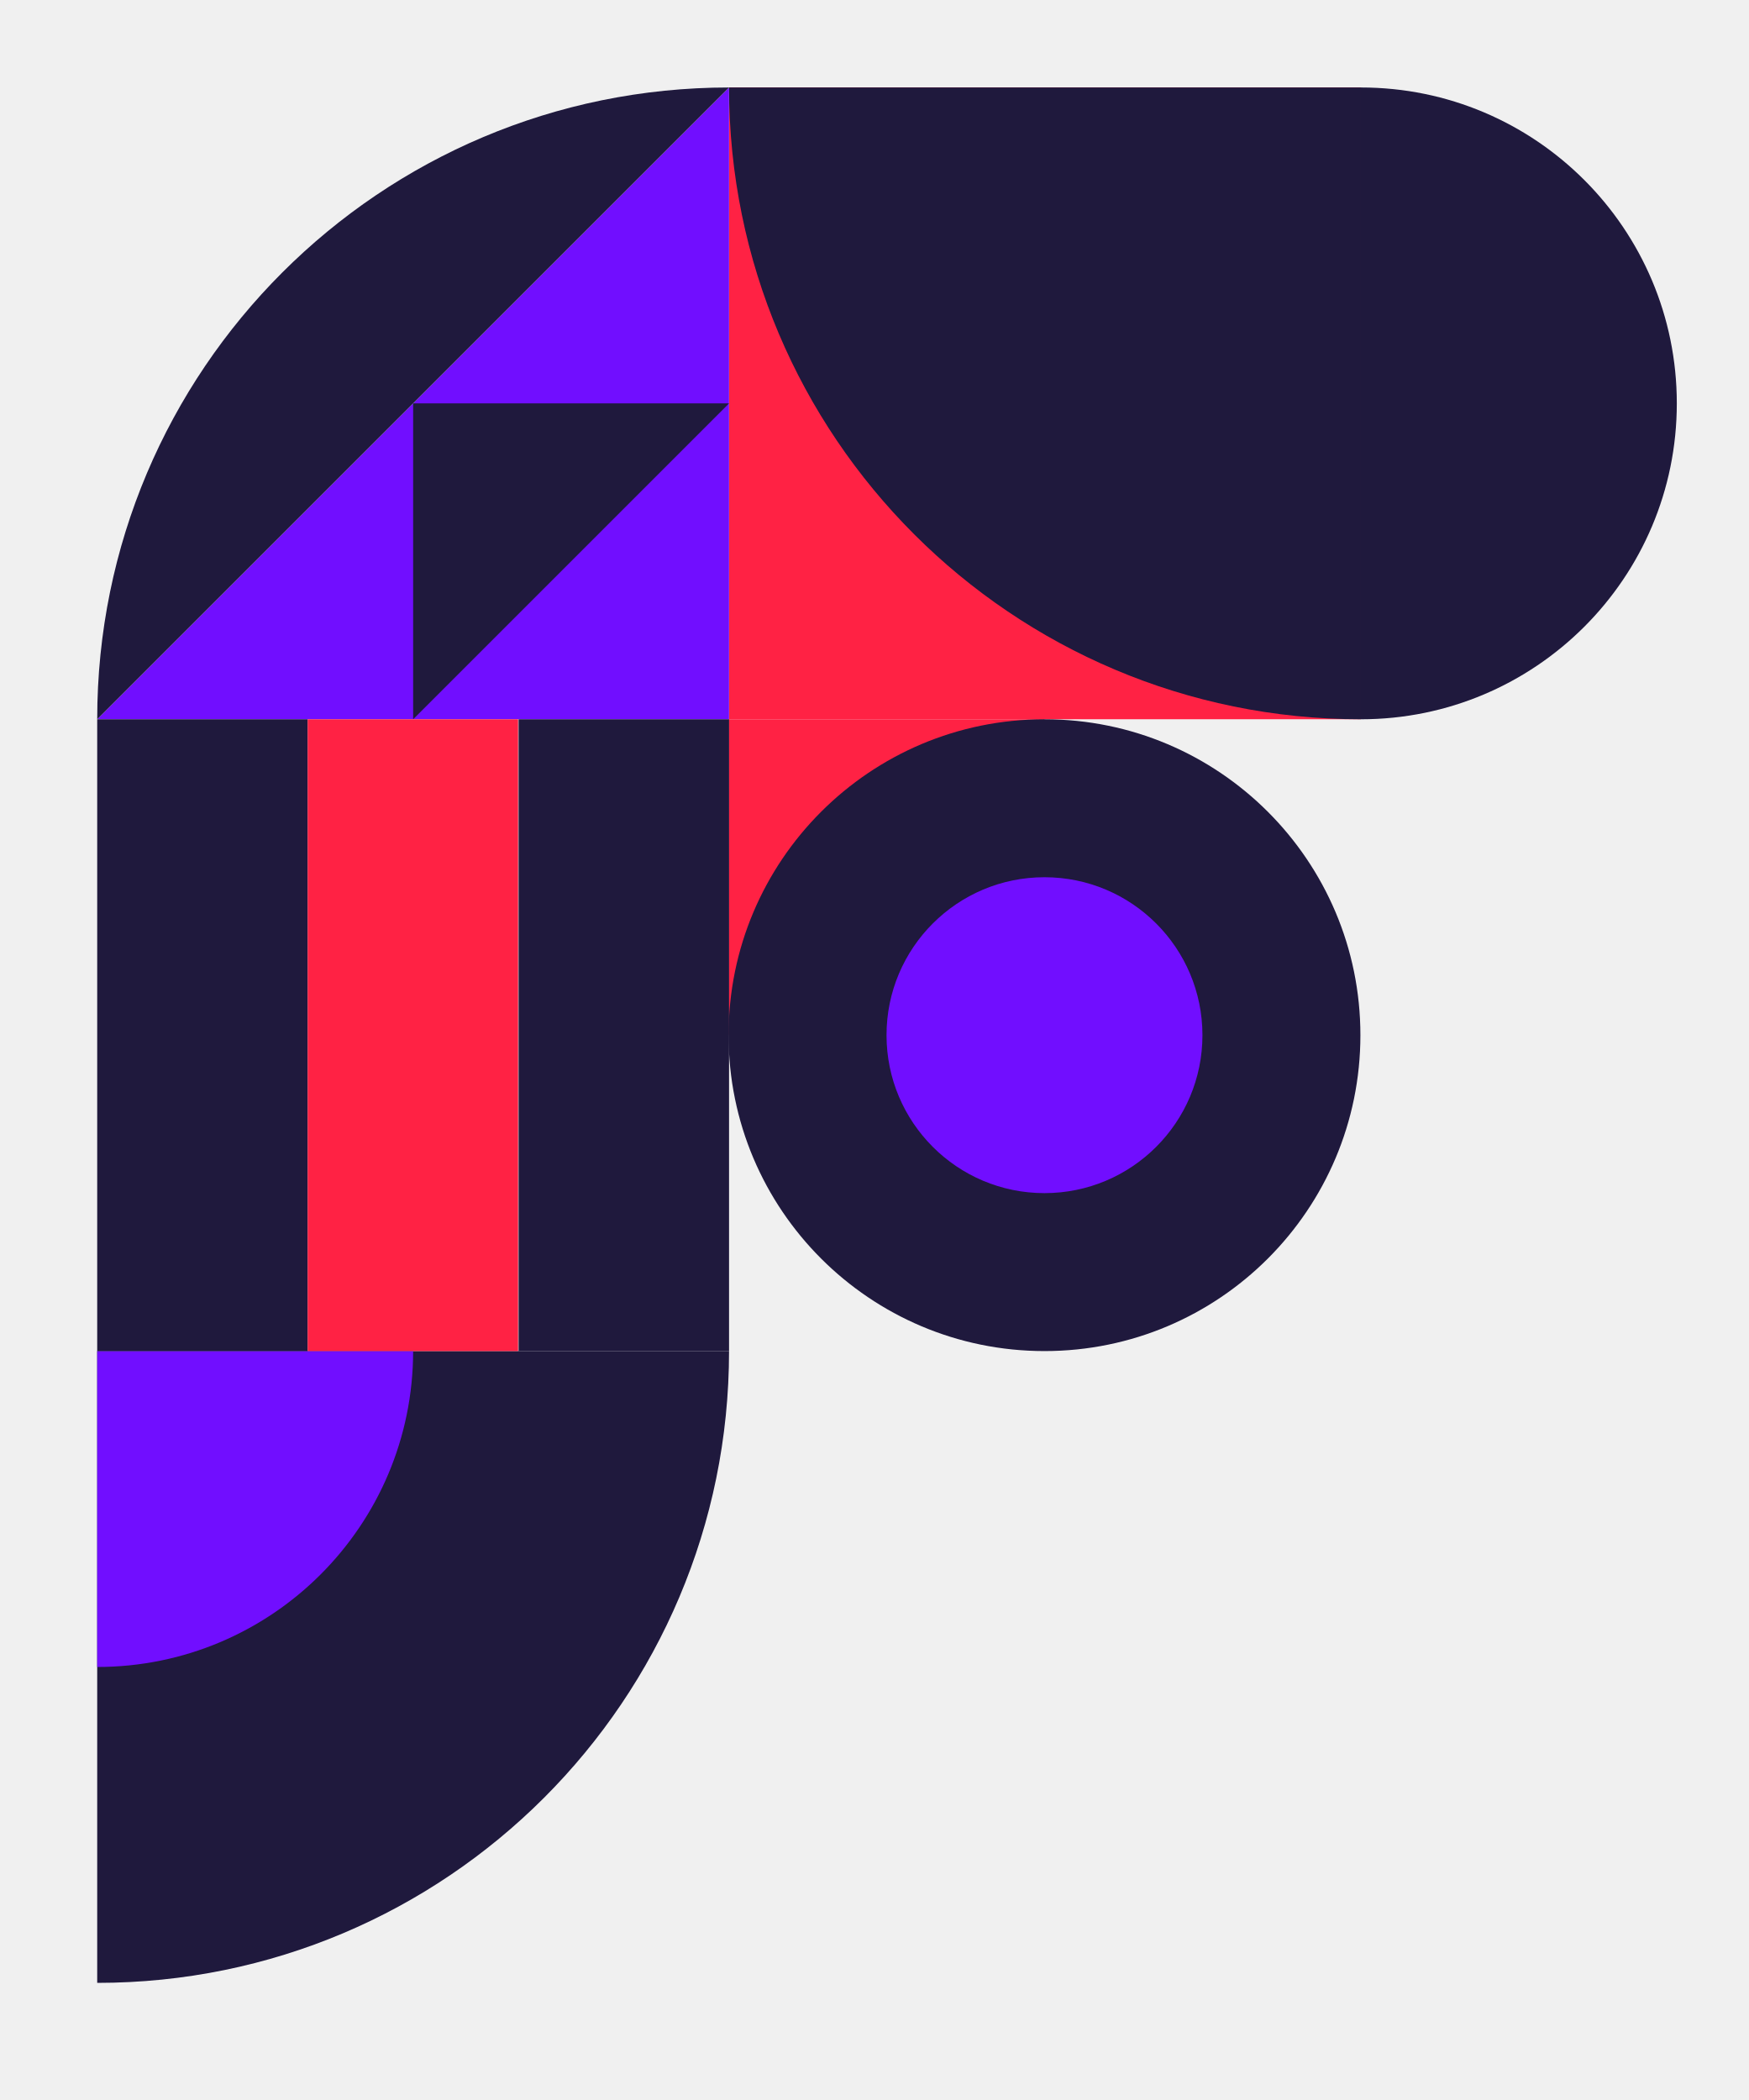
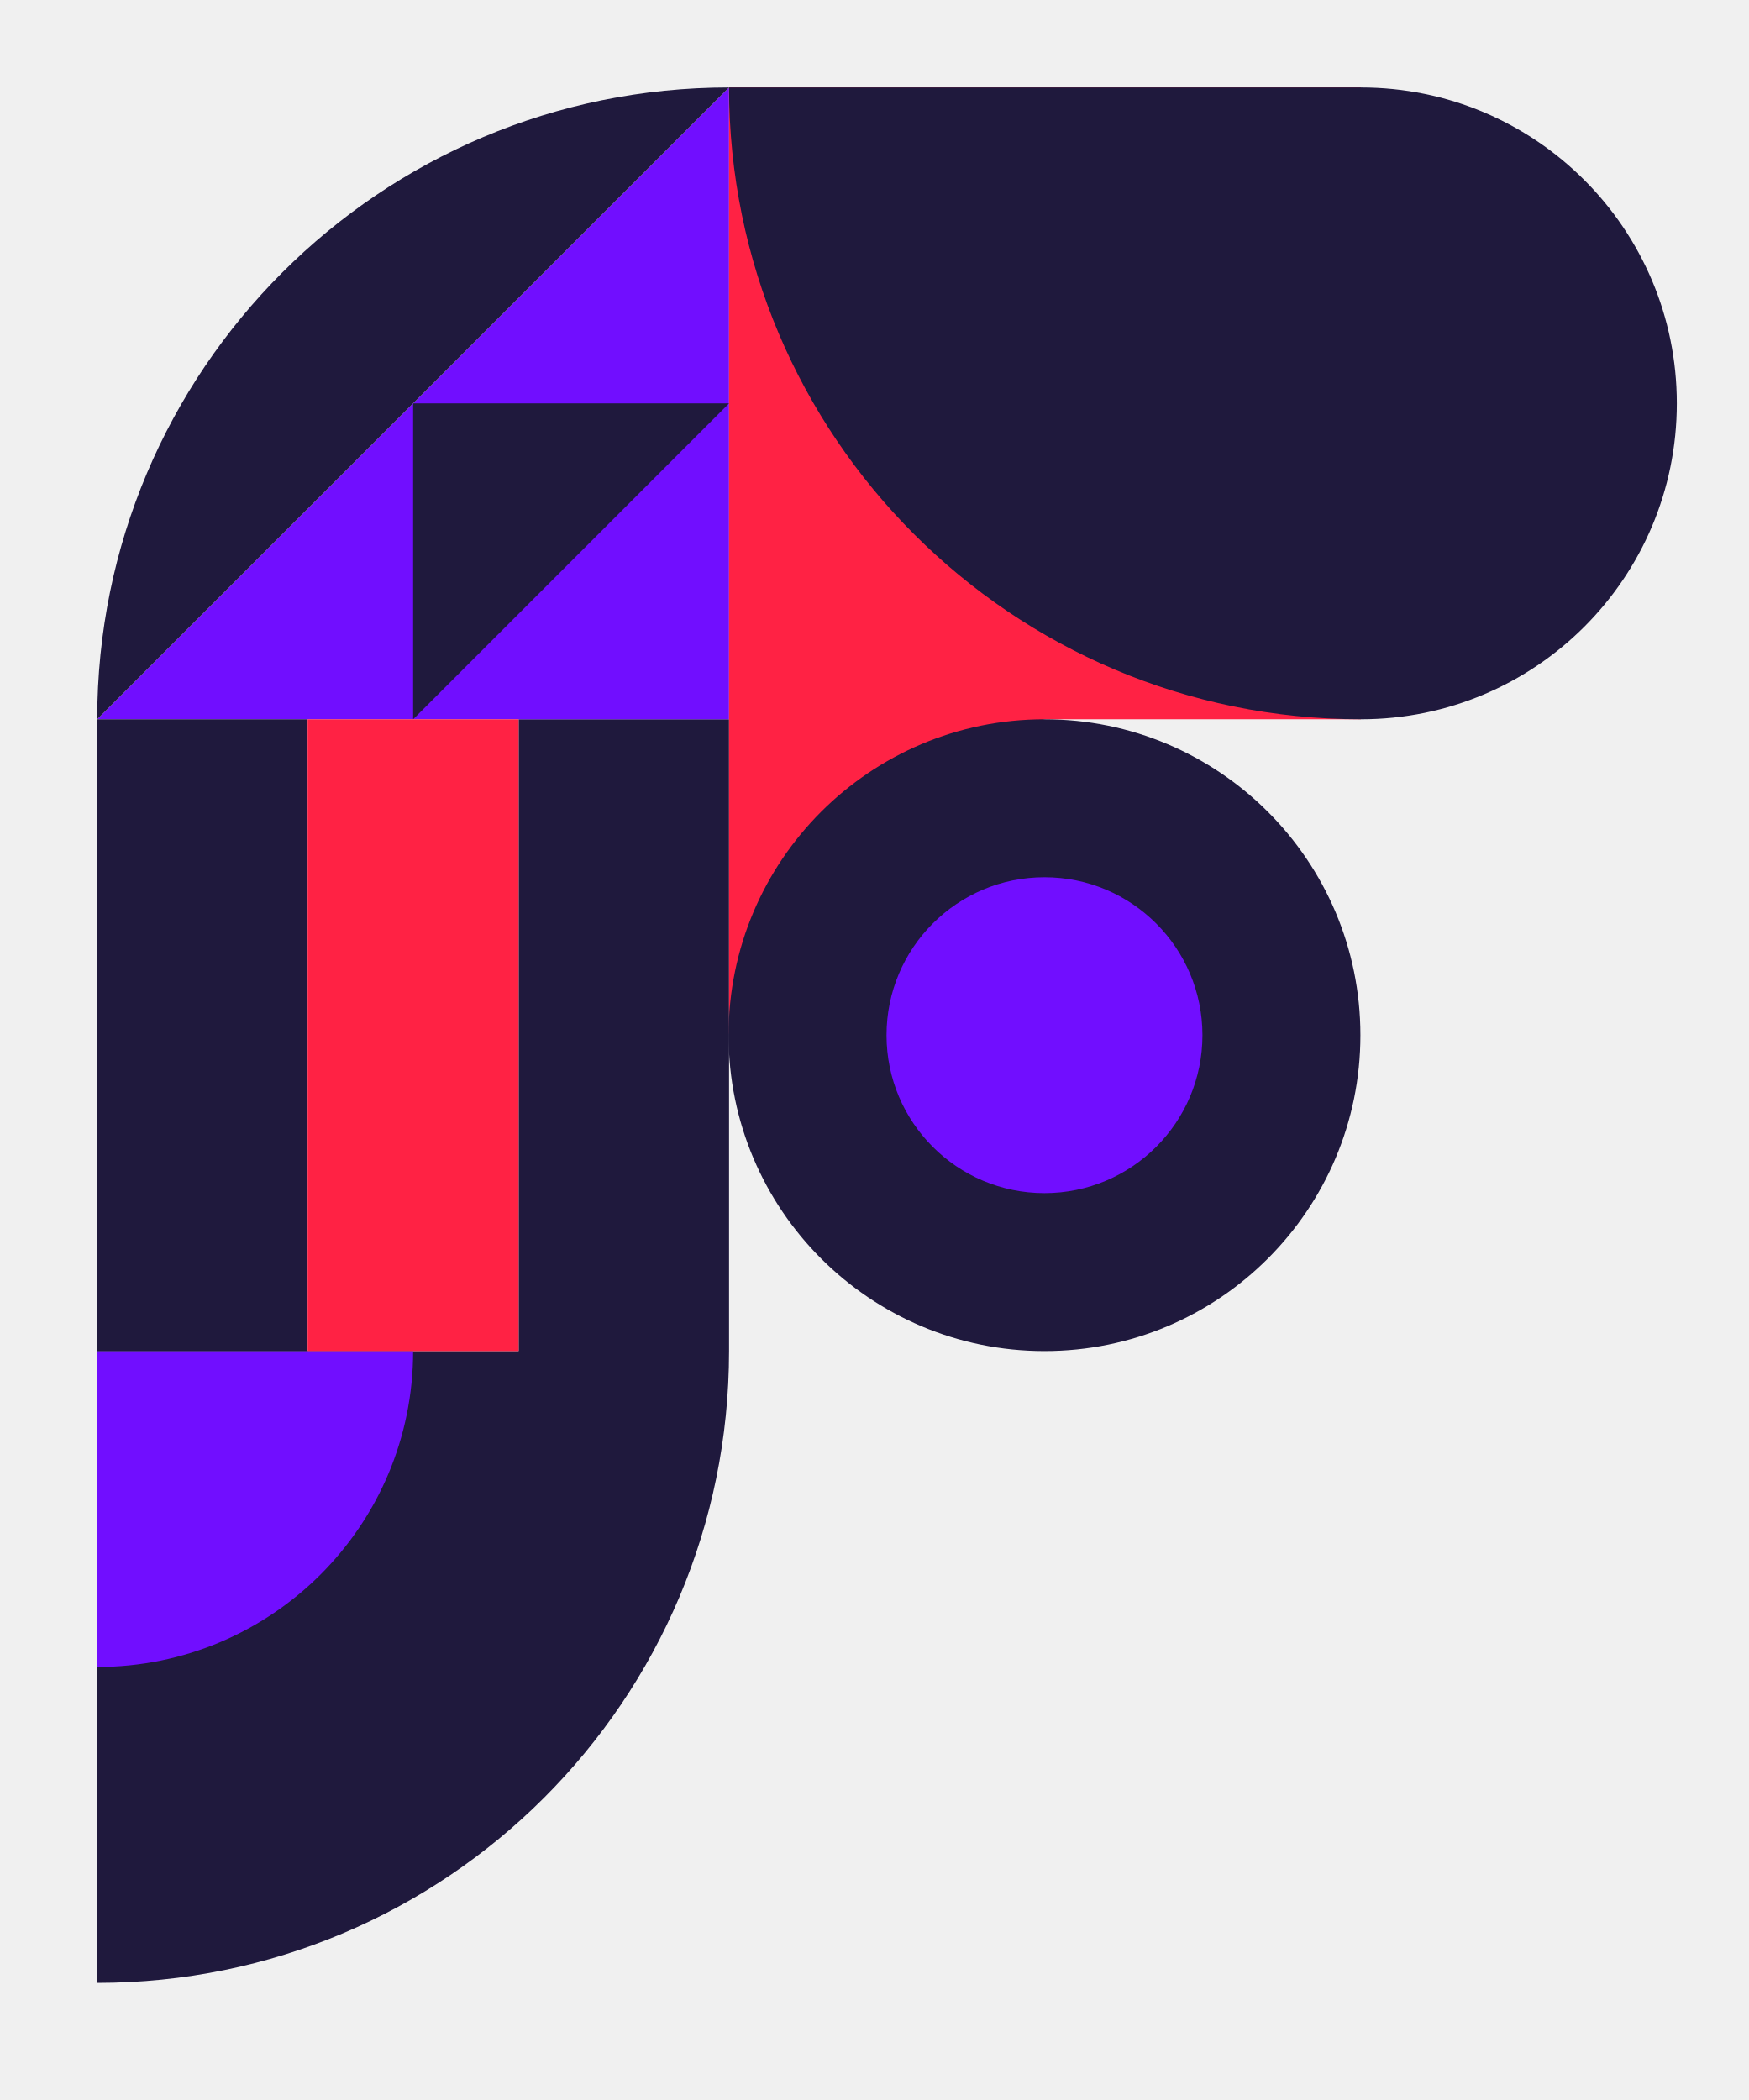
<svg xmlns="http://www.w3.org/2000/svg" version="1.1" id="Layer_1" x="0px" y="0px" viewBox="0 0 359.8 432.1" style="enable-background:new 0 0 359.8 432.1;" xml:space="preserve">
  <style type="text/css">
- 	.st0{fill:#FF2244;}
+ 	.st0{fill:#1F193D;}
	.st1{fill:#710EFF;}
- 	.st2{fill:#F597B2;}
- 	.st3{fill:#9482EE;}
- 	.st4{fill:#F0CFDA;}
- 	.st5{fill:#CCCAEB;}
- 	.st6{fill:#ECEFF3;}
- 	.st7{fill:#666666;}
- 	.st8{fill:#1F193D;}
- 	.st9{fill:#1A2028;}
- 	.st10{fill:#313166;}
- 	.st11{fill:#505F70;}
- 	.st12{fill:#F3F3F3;}
- 	.st13{fill:#303038;}
- 	.st14{fill:#231F20;}
- 	.st15{fill:none;stroke:#303038;stroke-miterlimit:10;}
- 	.st16{fill:#FFFFFF;}
+ 	.st2{fill:#FF2244;}
</style>
-   <rect x="1231" y="171.6" class="st0" width="130" height="130" />
-   <rect x="1417.7" y="171.6" class="st1" width="130" height="130" />
-   <rect x="1038" y="171.5" class="st0" width="130" height="130" />
-   <rect x="2830.4" y="-22.4" transform="matrix(-1 -1.224647e-16 1.224647e-16 -1 5763.623 57.9353)" class="st2" width="102.8" height="102.8" />
-   <rect x="2830.4" y="-152.5" transform="matrix(-1 -1.224647e-16 1.224647e-16 -1 5763.623 -202.2096)" class="st3" width="102.8" height="102.8" />
-   <rect x="2962.4" y="-22.4" transform="matrix(-1 -1.224647e-16 1.224647e-16 -1 6027.609 57.9353)" class="st4" width="102.8" height="102.8" />
-   <rect x="2962.4" y="-152.5" transform="matrix(-1 -1.224647e-16 1.224647e-16 -1 6027.609 -202.2096)" class="st5" width="102.8" height="102.8" />
-   <g>
-     <polygon class="st6" points="2961.4,-178.6 2961.4,-281.4 3064.2,-281.4 3064.2,-178.6  " />
-     <g>
-       <path class="st7" d="M3064.2-281.4v102.7h-102.7v-102.7H3064.2 M3064.2-281.4h-102.8v102.8h102.8V-281.4L3064.2-281.4z" />
-     </g>
-   </g>
-   <rect x="2703.4" y="-281" transform="matrix(-1 -1.224647e-16 1.224647e-16 -1 5509.648 -459.1978)" class="st8" width="102.8" height="102.8" />
-   <rect x="2703.4" y="-409" transform="matrix(-1 -1.224647e-16 1.224647e-16 -1 5509.648 -715.1857)" class="st9" width="102.8" height="102.8" />
-   <rect x="2829.9" y="-281" transform="matrix(-1 -1.224647e-16 1.224647e-16 -1 5762.59 -459.1978)" class="st10" width="102.8" height="102.8" />
-   <rect x="2829.9" y="-409.7" transform="matrix(-1 -1.224647e-16 1.224647e-16 -1 5762.59 -716.5311)" class="st11" width="102.8" height="102.8" />
-   <rect x="2701.7" y="-151.7" class="st1" width="102.8" height="102.8" />
-   <rect x="2701.7" y="-21.8" class="st0" width="102.8" height="102.8" />
-   <g>
-     <polygon class="st12" points="2961.6,-306.9 2961.7,-409.7 3064.4,-409.7 3064.4,-306.9  " />
-     <g>
-       <path class="st7" d="M3064.4-409.7v102.7h-102.7v-102.7H3064.4 M3064.4-409.7h-102.8v102.8h102.8V-409.7L3064.4-409.7z" />
-     </g>
-   </g>
-   <g>
-     <path class="st13" d="M2496.9,172.5l0,128h-128c0.3-34.1,13.7-66.1,37.8-90.2S2462.9,172.7,2496.9,172.5 M2497.9,171.5   c-71.8,0-130,58.2-130,130h130L2497.9,171.5L2497.9,171.5z" />
-   </g>
-   <g>
-     <path class="st14" d="M2309,549.4c-0.3,34.1-13.7,66.1-37.8,90.2c-24.1,24.1-56.1,37.5-90.2,37.8l0-63c35.6-0.5,64.5-29.4,65-65   H2309 M2310,548.4h-130l0,130C2251.8,678.4,2310,620.2,2310,548.4L2310,548.4z M2180,613.5l0-65h65   C2245,584.4,2215.9,613.5,2180,613.5L2180,613.5z" />
-   </g>
-   <g>
-     <path class="st13" d="M2556.6,172.5c34.8,0.5,63,29,63,64c0,35-28.2,63.5-63,64V172.5 M2555.6,171.5v130c35.9,0,65-29.1,65-65   S2591.5,171.5,2555.6,171.5L2555.6,171.5z" />
-   </g>
-   <g>
-     <path class="st13" d="M2306.5,172.5L2180,299c0.6-33.5,14-65,37.8-88.8S2273,173.1,2306.5,172.5 M2308.9,171.5   c-71.8,0-130,58.2-130,130L2308.9,171.5L2308.9,171.5z" />
-   </g>
-   <g>
-     <path class="st13" d="M2306.5,237.5l-61.6,61.6v-61.6H2306.5 M2308.9,236.5h-65v65L2308.9,236.5L2308.9,236.5z" />
-   </g>
-   <g>
-     <path class="st13" d="M2221.9,361.9v127.9h-42V361.9H2221.9 M2222.9,360.9h-44v130h44V360.9L2222.9,360.9z" />
-   </g>
-   <g>
-     <path class="st13" d="M2264.9,361.9v127.9h-42V361.9H2264.9 M2265.9,360.9h-44v130h44V360.9L2265.9,360.9z" />
-   </g>
-   <g>
-     <path class="st13" d="M2307.9,361.8v127.9h-42V361.8H2307.9 M2308.9,360.8h-44v130h44V360.8L2308.9,360.8z" />
-   </g>
-   <g>
-     <path class="st14" d="M2497.2,548.1v24.8h-128v-24.8H2497.2 M2498.2,547.1h-130v26.8h130V547.1L2498.2,547.1z" />
-   </g>
-   <g>
-     <path class="st14" d="M2497.2,573.9v24.8h-128v-24.8H2497.2 M2498.2,572.9h-130v26.8h130V572.9L2498.2,572.9z" />
-   </g>
-   <g>
-     <path class="st14" d="M2497.2,599.7v24.8h-128v-24.8H2497.2 M2498.2,598.7h-130v26.8h130V598.7L2498.2,598.7z" />
-   </g>
-   <g>
-     <path class="st14" d="M2497.2,625.5v24.8h-128v-24.8H2497.2 M2498.2,624.5h-130v26.8h130V624.5L2498.2,624.5z" />
-   </g>
-   <g>
-     <path class="st14" d="M2497.2,651.3v24.8h-128v-24.8H2497.2 M2498.2,650.3h-130v26.8h130V650.3L2498.2,650.3z" />
-   </g>
-   <g>
-     <path class="st14" d="M2685.2,548.1v24.8h-128v-24.8H2685.2 M2686.2,547.1h-130v26.8h130V547.1L2686.2,547.1z" />
-   </g>
-   <g>
-     <path class="st14" d="M2685.2,573.9v24.8h-128v-24.8H2685.2 M2686.2,572.9h-130v26.8h130V572.9L2686.2,572.9z" />
-   </g>
-   <g>
-     <path class="st14" d="M2685.2,599.7v24.8h-128v-24.8H2685.2 M2686.2,598.7h-130v26.8h130V598.7L2686.2,598.7z" />
-   </g>
-   <g>
-     <path class="st14" d="M2685.2,625.5v24.8h-128v-24.8H2685.2 M2686.2,624.5h-130v26.8h130V624.5L2686.2,624.5z" />
-   </g>
-   <g>
-     <path class="st14" d="M2685.2,651.3v24.8h-128v-24.8H2685.2 M2686.2,650.3h-130v26.8h130V650.3L2686.2,650.3z" />
-   </g>
-   <g>
-     <path class="st13" d="M2622.3,362.1c35.3,0,64,28.7,64,64s-28.7,64-64,64c-35.3,0-64-28.7-64-64S2587,362.1,2622.3,362.1    M2622.3,459.6c18.5,0,33.5-15,33.5-33.5s-15-33.5-33.5-33.5s-33.5,15-33.5,33.5S2603.9,459.6,2622.3,459.6 M2622.3,361.1   c-35.9,0-65,29.1-65,65c0,35.9,29.1,65,65,65s65-29.1,65-65C2687.3,390.2,2658.2,361.1,2622.3,361.1L2622.3,361.1z M2622.3,458.6   c-17.9,0-32.5-14.6-32.5-32.5c0-17.9,14.6-32.5,32.5-32.5s32.5,14.6,32.5,32.5C2654.8,444,2640.3,458.6,2622.3,458.6L2622.3,458.6z   " />
-   </g>
-   <g>
-     <path class="st13" d="M2430.6,362.1L2430.6,362.1l2.4,0c35.3,0,64,28.7,64,64c0,35.3-28.7,64-64,64c-35.3,0-64-28.7-64-64   c0-0.2,0-0.3,0-0.5c0-0.1,0-0.3,0-0.4l0-63.1H2430.6 M2433,459.6c18.5,0,33.5-15,33.5-33.5s-15-33.5-33.5-33.5   c-18.5,0-33.5,15-33.5,33.5S2414.5,459.6,2433,459.6 M2433,361.1h-65l0,64.1c0,0.3,0,0.6,0,0.9c0,35.9,29.1,65,65,65   c35.9,0,65-29.1,65-65C2498,390.2,2468.9,361.1,2433,361.1L2433,361.1L2433,361.1z M2433,458.6c-17.9,0-32.5-14.6-32.5-32.5   c0-17.9,14.6-32.5,32.5-32.5s32.5,14.6,32.5,32.5C2465.5,444,2450.9,458.6,2433,458.6L2433,458.6z" />
-   </g>
-   <polygon class="st1" points="1168,171.5 1168,301.5 1038,301.5 " />
-   <polygon class="st0" points="1169,548.5 1169,678.5 1039,678.5 " />
-   <path class="st8" d="M1039,548.5h130c0,71.8-58.2,130-130,130L1039,548.5z" />
-   <polygon class="st0" points="1231.1,426.1 1231.1,361.1 1296.1,361.1 " />
-   <path class="st8" d="M1361,301.5h-130c0-71.8,58.2-130,130-130L1361,301.5z" />
-   <path class="st1" d="M1039,548.5h65c0,35.9-29.1,65-65,65L1039,548.5z" />
-   <path class="st8" d="M1417.7,171.5c35.9,0,65,29.1,65,65s-29.1,65-65,65V171.5z" />
-   <path class="st8" d="M1038,301.5c0-71.8,58.2-130,130-130" />
-   <polygon class="st8" points="1103,301.5 1103,236.5 1168,236.5 " />
-   <rect x="1038" y="360.8" class="st8" width="43.3" height="130" />
-   <rect x="1081.3" y="360.8" class="st0" width="43.3" height="130" />
-   <rect x="1124.7" y="360.8" class="st8" width="43.3" height="130" />
-   <rect x="1283.3" y="495.1" transform="matrix(-1.836970e-16 1 -1 -1.836970e-16 1856.363 -736.1624)" class="st8" width="26" height="129.9" />
-   <rect x="1283.3" y="521.1" transform="matrix(-1.836970e-16 1 -1 -1.836970e-16 1882.366 -710.1606)" class="st0" width="26" height="129.9" />
-   <rect x="1283.3" y="547.1" transform="matrix(-1.836970e-16 1 -1 -1.836970e-16 1908.366 -684.1605)" class="st8" width="26" height="129.9" />
-   <rect x="1283.3" y="573.1" transform="matrix(-1.836970e-16 1 -1 -1.836970e-16 1934.364 -658.162)" class="st0" width="26" height="129.9" />
-   <rect x="1283.3" y="599.1" transform="matrix(-1.836970e-16 1 -1 -1.836970e-16 1960.364 -632.1619)" class="st8" width="26" height="129.9" />
-   <circle class="st0" cx="1484.4" cy="426.1" r="65" />
-   <circle class="st1" cx="1484.4" cy="426.1" r="32.5" />
-   <circle class="st8" cx="1296.1" cy="426.1" r="65" />
-   <circle class="st1" cx="1296.1" cy="426.1" r="32.5" />
-   <path class="st13" d="M1356-1117.1v130c-71.8,0-130-58.2-130-130L1356-1117.1z" />
-   <path class="st13" d="M1161-857.1c0,35.9-29.1,65-65,65l0,65c71.8,0,130-58.2,130-130H1161z" />
-   <path class="st13" d="M1356-1117.1c35.9,0,65,29.1,65,65s-29.1,65-65,65V-1117.1z" />
-   <path class="st13" d="M1096-987.1c0-71.8,58.2-130,130-130L1096-987.1z" />
-   <polygon class="st13" points="1161,-987.1 1161,-1052.1 1226,-1052.1 " />
-   <rect x="1096" y="-987.1" class="st13" width="43.3" height="130" />
-   <rect x="1182.7" y="-987.1" class="st13" width="43.3" height="130" />
-   <path class="st13" d="M1290.9-987.1h-65l0,65c0,0,0,0,0,0c0,35.9,29.1,65,65,65c35.9,0,65-29.1,65-65  C1355.9-958,1326.8-987.1,1290.9-987.1z M1290.9-889.6c-17.9,0-32.5-14.6-32.5-32.5c0-17.9,14.6-32.5,32.5-32.5s32.5,14.6,32.5,32.5  C1323.4-904.2,1308.9-889.6,1290.9-889.6z" />
-   <path class="st0" d="M1758-1117.1v130c-71.8,0-130-58.2-130-130L1758-1117.1z" />
-   <path class="st0" d="M1563-857.1c0,35.9-29.1,65-65,65l0,65c71.8,0,130-58.2,130-130H1563z" />
-   <path class="st0" d="M1758-1117.1c35.9,0,65,29.1,65,65s-29.1,65-65,65V-1117.1z" />
-   <path class="st0" d="M1498-987.1c0-71.8,58.2-130,130-130L1498-987.1z" />
-   <polygon class="st0" points="1563,-987.1 1563,-1052.1 1628,-1052.1 " />
-   <rect x="1498" y="-987.1" class="st0" width="43.3" height="130" />
-   <rect x="1584.7" y="-987.1" class="st0" width="43.3" height="130" />
-   <path class="st0" d="M1692.9-987.1h-65l0,65c0,0,0,0,0,0c0,35.9,29.1,65,65,65c35.9,0,65-29.1,65-65  C1757.9-958,1728.8-987.1,1692.9-987.1z M1692.9-889.6c-17.9,0-32.5-14.6-32.5-32.5c0-17.9,14.6-32.5,32.5-32.5  c17.9,0,32.5,14.6,32.5,32.5C1725.4-904.2,1710.9-889.6,1692.9-889.6z" />
-   <path class="st1" d="M2164-1117.1v130c-71.8,0-130-58.2-130-130L2164-1117.1z" />
-   <path class="st1" d="M1969-857.1c0,35.9-29.1,65-65,65l0,65c71.8,0,130-58.2,130-130H1969z" />
-   <path class="st1" d="M2164-1117.1c35.9,0,65,29.1,65,65s-29.1,65-65,65V-1117.1z" />
-   <path class="st1" d="M1904-987.1c0-71.8,58.2-130,130-130L1904-987.1z" />
-   <polygon class="st1" points="1969,-987.1 1969,-1052.1 2034,-1052.1 " />
-   <rect x="1904" y="-987.1" class="st1" width="43.3" height="130" />
-   <rect x="1990.6" y="-987.1" class="st1" width="43.3" height="130" />
-   <path class="st1" d="M2098.9-987.1h-65l0,65c0,0,0,0,0,0c0,35.9,29.1,65,65,65c35.9,0,65-29.1,65-65  C2163.9-958,2134.8-987.1,2098.9-987.1z M2098.9-889.6c-17.9,0-32.5-14.6-32.5-32.5c0-17.9,14.6-32.5,32.5-32.5  c17.9,0,32.5,14.6,32.5,32.5C2131.4-904.2,2116.9-889.6,2098.9-889.6z" />
-   <path class="st15" d="M2567-1117.1v130c-71.8,0-130-58.2-130-130L2567-1117.1z" />
-   <path class="st15" d="M2372-857.1c0,35.9-29.1,65-65,65l0,65c71.8,0,130-58.2,130-130H2372z" />
-   <path class="st15" d="M2567-1117.1c35.9,0,65,29.1,65,65s-29.1,65-65,65V-1117.1z" />
-   <path class="st15" d="M2307-987.1c0-71.8,58.2-130,130-130L2307-987.1z" />
-   <polygon class="st15" points="2372,-987.1 2372,-1052.1 2437,-1052.1 " />
-   <rect x="2307" y="-987.1" class="st15" width="43.3" height="130" />
-   <rect x="2393.6" y="-987.1" class="st15" width="43.3" height="130" />
-   <path class="st15" d="M2501.9-987.1h-65l0,65c0,0,0,0,0,0c0,35.9,29.1,65,65,65s65-29.1,65-65C2566.9-958,2537.8-987.1,2501.9-987.1  z M2501.9-889.6c-17.9,0-32.5-14.6-32.5-32.5c0-17.9,14.6-32.5,32.5-32.5s32.5,14.6,32.5,32.5  C2534.4-904.2,2519.8-889.6,2501.9-889.6z" />
-   <rect x="1226" y="-418" transform="matrix(6.123234e-17 -1 1 6.123234e-17 1644.008 937.9935)" class="st0" width="130" height="130" />
-   <polygon class="st1" points="1226,-418 1226,-288 1096,-288 " />
-   <path class="st8" d="M1096-158h130c0,71.8-58.2,130-130,130L1096-158z" />
-   <polygon class="st0" points="1225.9,-223 1225.9,-288 1290.9,-288 " />
-   <path class="st8" d="M1356-418v130c-71.8,0-130-58.2-130-130L1356-418z" />
-   <path class="st1" d="M1096-158h65c0,35.9-29.1,65-65,65L1096-158z" />
-   <path class="st8" d="M1356-418c35.9,0,65,29.1,65,65s-29.1,65-65,65V-418z" />
-   <path class="st8" d="M1096-288c0-71.8,58.2-130,130-130L1096-288z" />
-   <polygon class="st8" points="1161,-288 1161,-353 1226,-353 " />
-   <rect x="1096" y="-288" class="st8" width="43.3" height="130" />
-   <rect x="1139.3" y="-288" class="st0" width="43.3" height="130" />
-   <rect x="1182.7" y="-288" class="st8" width="43.3" height="130" />
-   <circle class="st8" cx="1290.9" cy="-223" r="65" />
-   <circle class="st1" cx="1290.9" cy="-223" r="32.5" />
-   <rect x="150" y="18" transform="matrix(6.123234e-17 -1 1 6.123234e-17 132.0081 297.9935)" class="st0" width="130" height="130" />
+   <path class="st0" d="M106.7,148v130H20v130c71.8,0,130-58.2,130-130V148H106.7z" />
  <polygon class="st1" points="150,18 150,148 20,148 " />
-   <path class="st8" d="M20,278h130c0,71.8-58.2,130-130,130L20,278z" />
-   <polygon class="st0" points="149.9,213 149.9,148 214.9,148 " />
-   <path class="st8" d="M280,18v130c-71.8,0-130-58.2-130-130L280,18z" />
-   <path class="st1" d="M20,278h65c0,35.9-29.1,65-65,65L20,278z" />
-   <path class="st8" d="M280,18c35.9,0,65,29.1,65,65s-29.1,65-65,65V18z" />
-   <path class="st8" d="M20,148C20,76.2,78.2,18,150,18L20,148z" />
-   <polygon class="st8" points="85,148 85,83 150,83 " />
-   <rect x="20" y="148" class="st8" width="43.3" height="130" />
-   <rect x="63.3" y="148" class="st0" width="43.3" height="130" />
-   <rect x="106.7" y="148" class="st8" width="43.3" height="130" />
-   <circle class="st8" cx="214.9" cy="213" r="65" />
+   <polygon class="st2" points="280,18 150,18 150,148 150,148 150,212.7 214.8,148 280,148 " />
+   <path class="st1" d="M20,278h65c0,35.9-29.1,65-65,65V278z" />
+   <path class="st0" d="M280,18H150c0,71.8,58.2,130,130,130c35.9,0,65-29.1,65-65S315.9,18,280,18z" />
+   <path class="st0" d="M20,148C20,76.2,78.2,18,150,18L20,148z" />
+   <polygon class="st0" points="85,148 85,83 150,83 " />
+   <rect x="20" y="148" class="st0" width="43.3" height="130" />
+   <rect x="63.3" y="148" class="st2" width="43.4" height="130" />
+   <circle class="st0" cx="214.9" cy="213" r="65" />
  <circle class="st1" cx="214.9" cy="213" r="32.5" />
-   <rect x="1621.5" y="-418" transform="matrix(6.123234e-17 -1 1 6.123234e-17 2039.487 1333.473)" class="st1" width="130" height="130" />
-   <polygon class="st1" points="1621.5,-418 1621.5,-288 1491.5,-288 " />
-   <path class="st0" d="M1491.5-158h130c0,71.8-58.2,130-130,130L1491.5-158z" />
-   <polygon class="st0" points="1621.4,-223 1621.4,-288 1686.4,-288 " />
-   <path class="st8" d="M1751.5-418v130c-71.8,0-130-58.2-130-130L1751.5-418z" />
-   <path class="st1" d="M1491.5-158h65c0,35.9-29.1,65-65,65L1491.5-158z" />
-   <path class="st0" d="M1751.5-418c35.9,0,65,29.1,65,65s-29.1,65-65,65V-418z" />
-   <path class="st0" d="M1491.5-288c0-71.8,58.2-130,130-130L1491.5-288z" />
-   <polygon class="st0" points="1556.5,-288 1556.5,-353 1621.5,-353 " />
-   <rect x="1491.5" y="-288" class="st8" width="43.3" height="130" />
-   <rect x="1534.8" y="-288" class="st1" width="43.3" height="130" />
-   <rect x="1578.1" y="-288" class="st8" width="43.3" height="130" />
-   <circle class="st8" cx="1686.4" cy="-223" r="65" />
-   <circle class="st1" cx="1686.4" cy="-223" r="32.5" />
-   <rect x="2024.5" y="-418" transform="matrix(6.123234e-17 -1 1 6.123234e-17 2442.467 1736.452)" class="st0" width="130" height="130" />
-   <polygon class="st0" points="2024.5,-418 2024.5,-288 1894.5,-288 " />
-   <path class="st1" d="M1894.5-158h130c0,71.8-58.2,130-130,130L1894.5-158z" />
-   <polygon class="st1" points="2024.4,-223 2024.4,-288 2089.4,-288 " />
-   <path class="st8" d="M2154.5-418v130c-71.8,0-130-58.2-130-130L2154.5-418z" />
-   <path class="st0" d="M1894.5-158h65c0,35.9-29.1,65-65,65L1894.5-158z" />
-   <path class="st1" d="M2154.5-418c35.9,0,65,29.1,65,65s-29.1,65-65,65V-418z" />
-   <path class="st1" d="M1894.5-288c0-71.8,58.2-130,130-130L1894.5-288z" />
-   <polygon class="st1" points="1959.5,-288 1959.5,-353 2024.5,-353 " />
-   <rect x="1894.5" y="-288" class="st8" width="43.3" height="130" />
-   <rect x="1937.8" y="-288" class="st0" width="43.3" height="130" />
-   <rect x="1981.1" y="-288" class="st8" width="43.3" height="130" />
-   <circle class="st8" cx="2089.4" cy="-223" r="65" />
-   <circle class="st0" cx="2089.4" cy="-223" r="32.5" />
-   <rect x="2428.5" y="-418" transform="matrix(6.123234e-17 -1 1 6.123234e-17 2846.466 2140.451)" class="st8" width="130" height="130" />
-   <polygon class="st8" points="2428.5,-418 2428.5,-288 2298.5,-288 " />
-   <path class="st1" d="M2298.5-158h130c0,71.8-58.2,130-130,130L2298.5-158z" />
-   <polygon class="st8" points="2428.4,-223 2428.4,-288 2493.4,-288 " />
-   <path class="st0" d="M2558.5-418v130c-71.8,0-130-58.2-130-130L2558.5-418z" />
-   <path class="st8" d="M2298.5-158h65c0,35.9-29.1,65-65,65L2298.5-158z" />
-   <path class="st8" d="M2558.5-418c35.9,0,65,29.1,65,65s-29.1,65-65,65V-418z" />
-   <path class="st1" d="M2298.5-288c0-71.8,58.2-130,130-130L2298.5-288z" />
-   <polygon class="st1" points="2363.5,-288 2363.5,-353 2428.5,-353 " />
-   <rect x="2298.5" y="-288" class="st0" width="43.3" height="130" />
-   <rect x="2341.8" y="-288" class="st8" width="43.3" height="130" />
-   <rect x="2385.1" y="-288" class="st0" width="43.3" height="130" />
-   <circle class="st1" cx="2493.4" cy="-223" r="65" />
-   <circle class="st0" cx="2493.4" cy="-223" r="32.5" />
-   <rect x="1470.2" y="495.1" transform="matrix(-1.836970e-16 1 -1 -1.836970e-16 2043.344 -923.1433)" class="st8" width="26" height="129.9" />
-   <rect x="1470.3" y="521.1" transform="matrix(-1.836970e-16 1 -1 -1.836970e-16 2069.402 -897.2006)" class="st16" width="26" height="129.9" />
-   <rect x="1470.3" y="547.1" transform="matrix(-1.836970e-16 1 -1 -1.836970e-16 2095.383 -871.1815)" class="st8" width="26" height="129.9" />
-   <rect x="1470.2" y="573.1" transform="matrix(-1.836970e-16 1 -1 -1.836970e-16 2121.325 -845.1242)" class="st16" width="26" height="129.9" />
-   <rect x="1470.3" y="599.1" transform="matrix(-1.836970e-16 1 -1 -1.836970e-16 2147.363 -819.1624)" class="st8" width="26" height="129.9" />
-   <path class="st0" d="M1418.3,547.5c35.9,0,65,29.1,65,65s-29.1,65-65,65V547.5z" />
-   <polygon class="st16" points="1738,171.5 1738,301.5 1608,301.5 " />
-   <polygon class="st16" points="1739,548.5 1739,678.5 1609,678.5 " />
-   <path class="st13" d="M1608.7,548.5h130c0,71.8-58.2,130-130,130L1608.7,548.5z" />
-   <polygon class="st13" points="1801,426.1 1801,361.1 1866,361.1 " />
-   <path class="st13" d="M1931,301.5h-130c0-71.8,58.2-130,130-130L1931,301.5z" />
-   <path class="st16" d="M1608.7,548.5h65c0,35.9-29.1,65-65,65L1608.7,548.5z" />
-   <path class="st13" d="M1987.6,171.5c35.9,0,65,29.1,65,65s-29.1,65-65,65V171.5z" />
-   <path class="st13" d="M1608,301.5c0-71.8,58.2-130,130-130" />
-   <polygon class="st13" points="1673,301.5 1673,236.5 1738,236.5 " />
-   <rect x="1607.9" y="360.8" class="st13" width="43.3" height="129.9" />
-   <rect x="1651.2" y="360.8" class="st16" width="43.3" height="129.9" />
-   <rect x="1694.5" y="360.8" class="st13" width="43.3" height="129.9" />
-   <rect x="1853.3" y="495.1" transform="matrix(-1.836970e-16 1 -1 -1.836970e-16 2426.439 -1306.238)" class="st13" width="26" height="129.9" />
-   <rect x="1853.3" y="521.1" transform="matrix(-1.836970e-16 1 -1 -1.836970e-16 2452.365 -1280.16)" class="st16" width="26" height="129.9" />
-   <rect x="1853.3" y="547.1" transform="matrix(-1.836970e-16 1 -1 -1.836970e-16 2478.367 -1254.162)" class="st13" width="26" height="129.9" />
-   <rect x="1853.3" y="573.1" transform="matrix(-1.836970e-16 1 -1 -1.836970e-16 2504.363 -1228.161)" class="st16" width="26" height="129.9" />
-   <rect x="1853.3" y="599.1" transform="matrix(-1.836970e-16 1 -1 -1.836970e-16 2530.365 -1202.163)" class="st13" width="26" height="129.9" />
-   <circle class="st13" cx="2054.4" cy="426.1" r="65" />
-   <circle class="st16" cx="2054.4" cy="426.1" r="32.5" />
-   <circle class="st13" cx="1866" cy="426.1" r="65" />
-   <circle class="st16" cx="1866" cy="426.1" r="32.5" />
-   <rect x="2040.3" y="495.1" transform="matrix(-1.836970e-16 1 -1 -1.836970e-16 2613.439 -1493.238)" class="st13" width="26" height="129.9" />
-   <rect x="2040.3" y="521.1" transform="matrix(-1.836970e-16 1 -1 -1.836970e-16 2639.365 -1467.16)" class="st16" width="26" height="129.9" />
-   <rect x="2040.3" y="547.1" transform="matrix(-1.836970e-16 1 -1 -1.836970e-16 2665.367 -1441.162)" class="st13" width="26" height="129.9" />
-   <rect x="2040.3" y="573.1" transform="matrix(-1.836970e-16 1 -1 -1.836970e-16 2691.363 -1415.161)" class="st16" width="26" height="129.9" />
-   <rect x="2040.3" y="599.1" transform="matrix(-1.836970e-16 1 -1 -1.836970e-16 2717.365 -1389.163)" class="st13" width="26" height="129.9" />
-   <path class="st13" d="M1988.3,547.5c35.9,0,65,29.1,65,65s-29.1,65-65,65V547.5z" />
-   <g>
-     <path class="st16" d="M2556.7,547.7c35.3,0.3,64,29.1,64,64.5s-28.7,64.2-64,64.5V547.7z" />
-     <g>
-       <path class="st14" d="M2557.2,548.2c34.8,0.5,63,29,63,64s-28.2,63.4-63,64V548.2 M2556.2,547.1v130c35.9,0,65-29.1,65-65    S2592.1,547.1,2556.2,547.1L2556.2,547.1z" />
-     </g>
-   </g>
-   <g>
-     <polygon class="st13" points="15.4,-211.5 40,-211.5 40,-323.6 131.8,-323.6 131.8,-345.6 40,-345.6 40,-439.6 147.1,-439.6    147.1,-461.6 15.4,-461.6  " />
-     <path class="st13" d="M479-228.9c-39.5,0-70.5-29.9-70.5-71.9c0-42.7,30.6-71.9,69.7-71.9c32.4,0,52.3,21.7,52.3,21.7l12.5-18.1   c0,0-21.7-25.6-65.5-25.6c-52.7,0-93.9,38.8-93.9,93.9c0,55.5,40.9,93.6,93.9,93.6c45.5,0,69.7-28.1,69.7-28.1l-11-18.9   C536.3-254.2,515.3-228.9,479-228.9z" />
-     <path class="st13" d="M677.6-394.7c-48.4,0-88.2,35.2-88.2,93.9c0,55.1,40.2,93.6,93.6,93.6c40.2,0,66.2-24.9,66.2-24.9l-11-18.5   c0,0-21.7,21.7-54.4,21.7c-37,0-68.3-24.9-69.4-70.8h137.3c0,0,0.7-8.2,0.7-12.4C752.4-356.7,727.1-394.7,677.6-394.7z    M615.4-319.7c5.7-35.9,31.7-54.8,61.6-54.8c26.7,0,49.5,17.4,50.9,54.8H615.4z" />
-     <path class="st13" d="M886.1-231.8c-13.5,0-40.2-5.3-40.2-47.3v-89h44.8v-20.3h-44.8v-61.2H822v61.2h-33.5v20.3h33.1v91.4   c0,59.8,41.6,66.5,62.3,66.5c6.4,0,10.3-0.7,10.3-0.7v-21.7C894.3-232.5,891.1-231.8,886.1-231.8z" />
-     <path class="st13" d="M260.6-394.6c-48.4,0-88.2,35.2-88.2,93.9c0,55.1,40.2,93.6,93.6,93.6c23,0,41.3-8.2,52.8-15.1l0,11.1h21.5   c0,0,0-96.6,0-100.9C340.2-356.5,310-394.6,260.6-394.6z M318.8-248.4c-6.4,5.4-25.7,19.6-52.1,19.6c-37,0-68.3-24.9-69.4-70.8   l1.1-19.9c5.7-35.9,31.7-54.8,61.6-54.8c26.7,0,57.5,21.2,58.9,58.5L318.8-248.4z" />
-   </g>
</svg>
